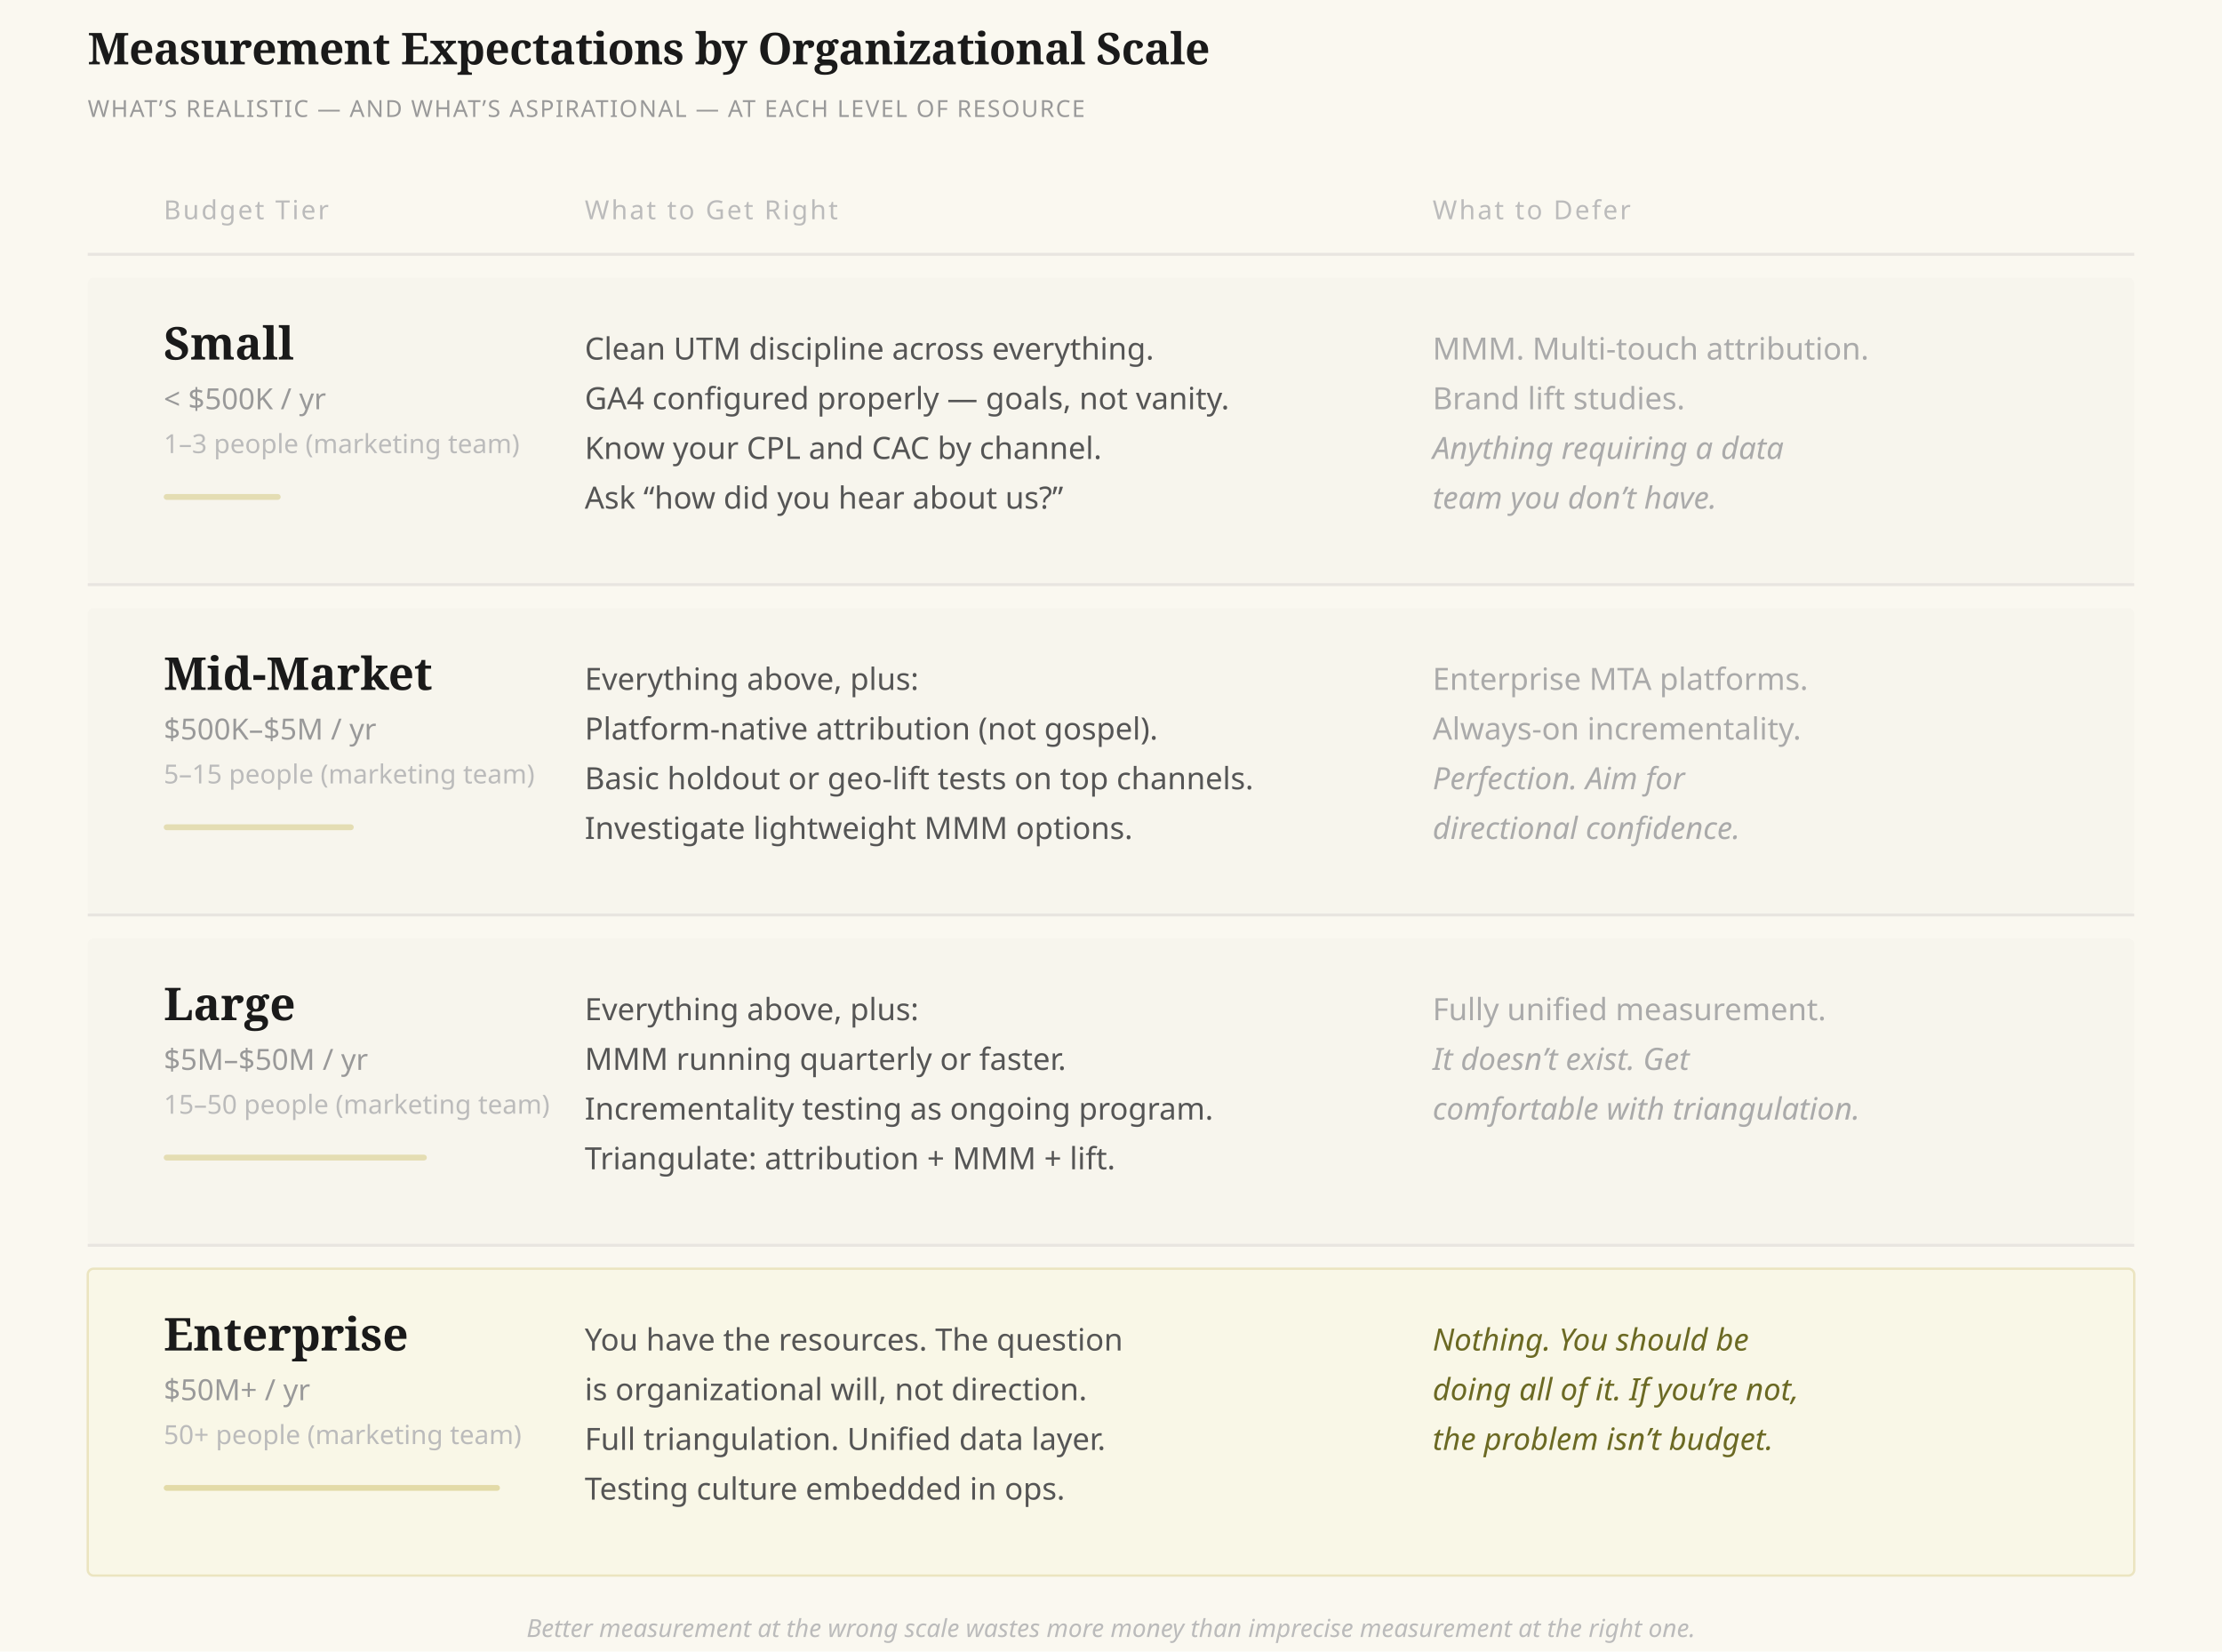
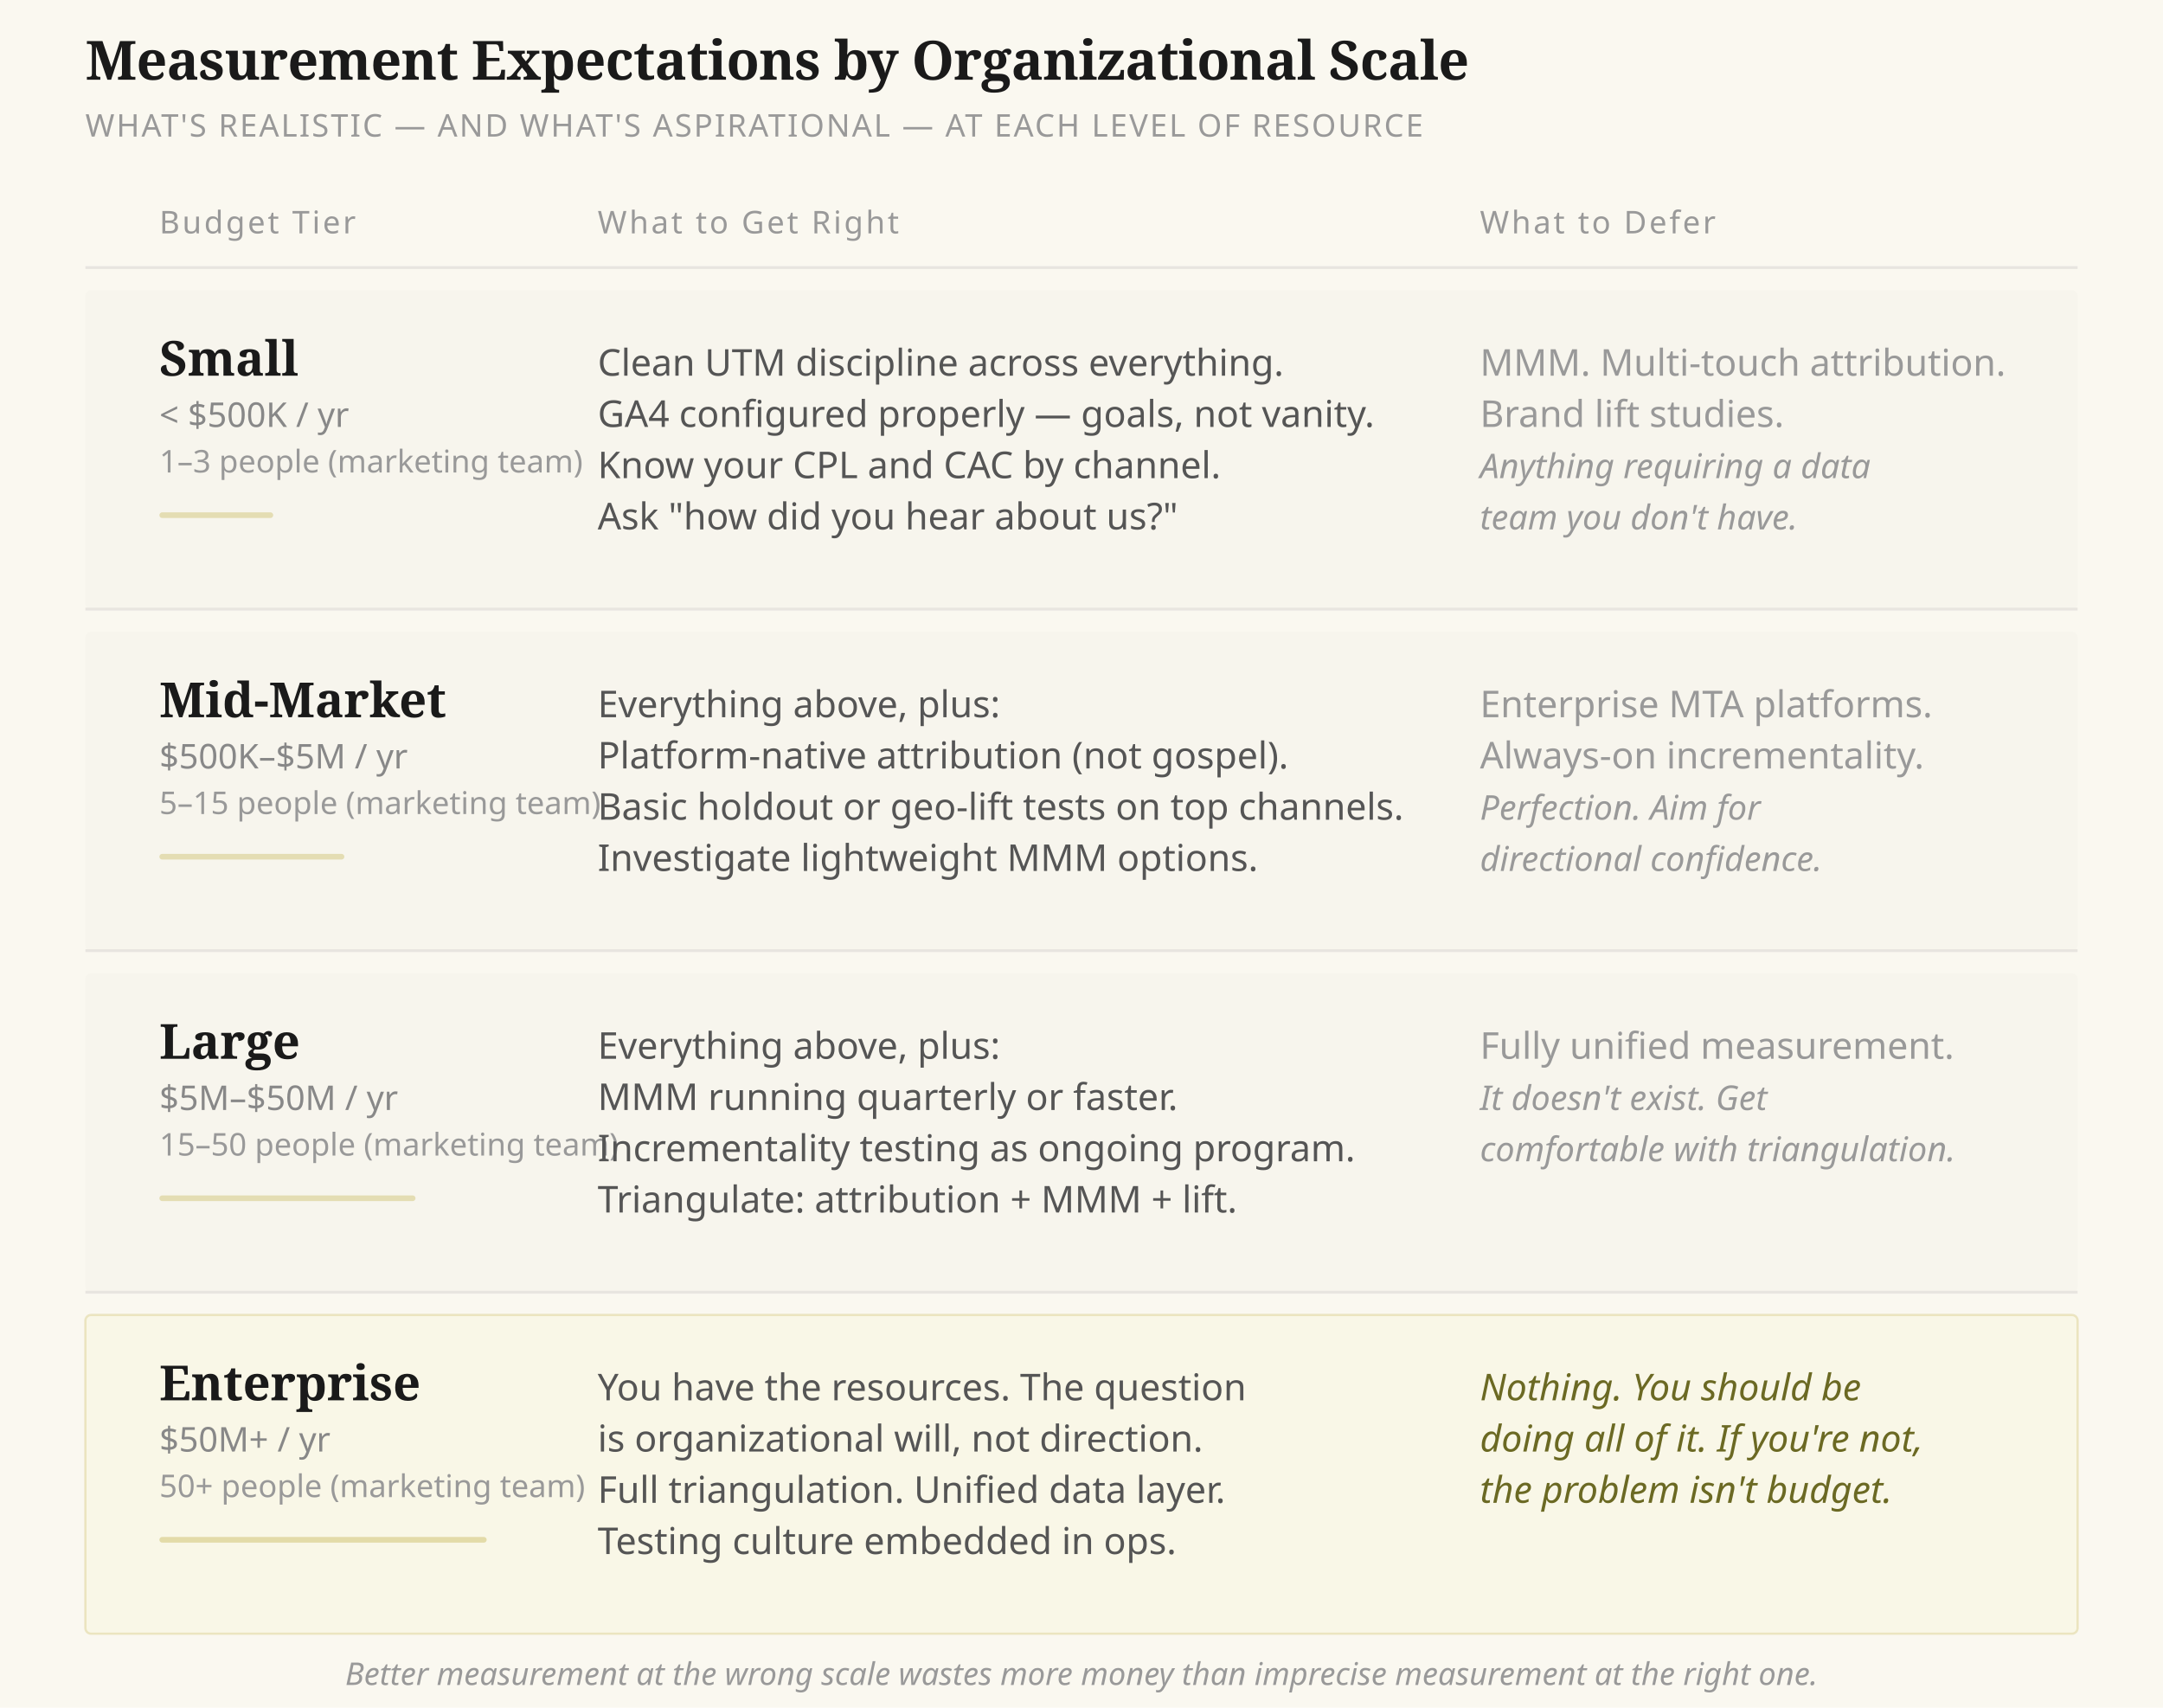
- <svg xmlns="http://www.w3.org/2000/svg" viewBox="0 0 760 565">
-   <rect width="760" height="565" fill="#faf8f0" />
-   <text x="30" y="22" font-family="Literata, Georgia, serif" font-size="15" fill="#1a1a1a" font-weight="600" letter-spacing="-0.01em">Measurement Expectations by Organizational Scale</text>
-   <text x="30" y="40" font-family="Outfit, sans-serif" font-size="8" fill="#999" letter-spacing="0.06em">WHAT’S REALISTIC — AND WHAT’S ASPIRATIONAL — AT EACH LEVEL OF RESOURCE</text>
-   <text x="56" y="75" font-family="Outfit, sans-serif" font-size="9" fill="#bbb" letter-spacing="0.08em" style="text-transform:uppercase">Budget Tier</text>
-   <text x="200" y="75" font-family="Outfit, sans-serif" font-size="9" fill="#bbb" letter-spacing="0.08em" style="text-transform:uppercase">What to Get Right</text>
-   <text x="490" y="75" font-family="Outfit, sans-serif" font-size="9" fill="#bbb" letter-spacing="0.08em" style="text-transform:uppercase">What to Defer</text>
-   <line x1="30" y1="87" x2="730" y2="87" stroke="#e8e5e0" stroke-width="1" />
-   <rect x="30" y="95" width="700" height="105" rx="2" fill="#1a1a1a" opacity="0.015" />
-   <text x="56" y="123" font-family="Literata, Georgia, serif" font-size="15.5" fill="#1a1a1a" font-weight="600">Small</text>
-   <text x="56" y="140" font-family="Outfit, sans-serif" font-size="10" fill="#999">&lt; $500K / yr</text>
-   <text x="56" y="155" font-family="Outfit, sans-serif" font-size="9" fill="#bbb">1–3 people (marketing team)</text>
-   <rect x="56" y="169" width="40" height="2" rx="1" fill="#c8b85c" opacity="0.4" />
-   <text x="200" y="123" font-family="Outfit, sans-serif" font-size="10.5" fill="#555">Clean UTM discipline across everything.</text>
-   <text x="200" y="140" font-family="Outfit, sans-serif" font-size="10.5" fill="#555">GA4 configured properly — goals, not vanity.</text>
-   <text x="200" y="157" font-family="Outfit, sans-serif" font-size="10.5" fill="#555">Know your CPL and CAC by channel.</text>
-   <text x="200" y="174" font-family="Outfit, sans-serif" font-size="10.5" fill="#555">Ask “how did you hear about us?”</text>
-   <text x="490" y="123" font-family="Outfit, sans-serif" font-size="10.5" fill="#aaa">MMM. Multi-touch attribution.</text>
-   <text x="490" y="140" font-family="Outfit, sans-serif" font-size="10.5" fill="#aaa">Brand lift studies.</text>
-   <text x="490" y="157" font-family="Outfit, sans-serif" font-size="10.5" fill="#aaa" font-style="italic">Anything requiring a data</text>
-   <text x="490" y="174" font-family="Outfit, sans-serif" font-size="10.5" fill="#aaa" font-style="italic">team you don’t have.</text>
-   <line x1="30" y1="200" x2="730" y2="200" stroke="#e8e5e0" stroke-width="1" />
-   <rect x="30" y="208" width="700" height="105" rx="2" fill="#1a1a1a" opacity="0.015" />
-   <text x="56" y="236" font-family="Literata, Georgia, serif" font-size="15.5" fill="#1a1a1a" font-weight="600">Mid-Market</text>
-   <text x="56" y="253" font-family="Outfit, sans-serif" font-size="10" fill="#999">$500K–$5M / yr</text>
-   <text x="56" y="268" font-family="Outfit, sans-serif" font-size="9" fill="#bbb">5–15 people (marketing team)</text>
-   <rect x="56" y="282" width="65" height="2" rx="1" fill="#c8b85c" opacity="0.4" />
-   <text x="200" y="236" font-family="Outfit, sans-serif" font-size="10.5" fill="#555">Everything above, plus:</text>
-   <text x="200" y="253" font-family="Outfit, sans-serif" font-size="10.5" fill="#555">Platform-native attribution (not gospel).</text>
-   <text x="200" y="270" font-family="Outfit, sans-serif" font-size="10.5" fill="#555">Basic holdout or geo-lift tests on top channels.</text>
-   <text x="200" y="287" font-family="Outfit, sans-serif" font-size="10.5" fill="#555">Investigate lightweight MMM options.</text>
-   <text x="490" y="236" font-family="Outfit, sans-serif" font-size="10.5" fill="#aaa">Enterprise MTA platforms.</text>
-   <text x="490" y="253" font-family="Outfit, sans-serif" font-size="10.5" fill="#aaa">Always-on incrementality.</text>
-   <text x="490" y="270" font-family="Outfit, sans-serif" font-size="10.5" fill="#aaa" font-style="italic">Perfection. Aim for</text>
-   <text x="490" y="287" font-family="Outfit, sans-serif" font-size="10.5" fill="#aaa" font-style="italic">directional confidence.</text>
-   <line x1="30" y1="313" x2="730" y2="313" stroke="#e8e5e0" stroke-width="1" />
-   <rect x="30" y="321" width="700" height="105" rx="2" fill="#1a1a1a" opacity="0.015" />
-   <text x="56" y="349" font-family="Literata, Georgia, serif" font-size="15.5" fill="#1a1a1a" font-weight="600">Large</text>
-   <text x="56" y="366" font-family="Outfit, sans-serif" font-size="10" fill="#999">$5M–$50M / yr</text>
-   <text x="56" y="381" font-family="Outfit, sans-serif" font-size="9" fill="#bbb">15–50 people (marketing team)</text>
-   <rect x="56" y="395" width="90" height="2" rx="1" fill="#c8b85c" opacity="0.4" />
-   <text x="200" y="349" font-family="Outfit, sans-serif" font-size="10.5" fill="#555">Everything above, plus:</text>
-   <text x="200" y="366" font-family="Outfit, sans-serif" font-size="10.5" fill="#555">MMM running quarterly or faster.</text>
-   <text x="200" y="383" font-family="Outfit, sans-serif" font-size="10.5" fill="#555">Incrementality testing as ongoing program.</text>
-   <text x="200" y="400" font-family="Outfit, sans-serif" font-size="10.5" fill="#555">Triangulate: attribution + MMM + lift.</text>
-   <text x="490" y="349" font-family="Outfit, sans-serif" font-size="10.5" fill="#aaa">Fully unified measurement.</text>
-   <text x="490" y="366" font-family="Outfit, sans-serif" font-size="10.5" fill="#aaa" font-style="italic">It doesn’t exist. Get</text>
-   <text x="490" y="383" font-family="Outfit, sans-serif" font-size="10.5" fill="#aaa" font-style="italic">comfortable with triangulation.</text>
-   <line x1="30" y1="426" x2="730" y2="426" stroke="#e8e5e0" stroke-width="1" />
-   <rect x="30" y="434" width="700" height="105" rx="2" fill="#f3ec50" opacity="0.06" />
-   <rect x="30" y="434" width="700" height="105" rx="2" fill="none" stroke="#c8b85c" stroke-width="0.8" opacity="0.3" />
-   <text x="56" y="462" font-family="Literata, Georgia, serif" font-size="15.5" fill="#1a1a1a" font-weight="600">Enterprise</text>
-   <text x="56" y="479" font-family="Outfit, sans-serif" font-size="10" fill="#999">$50M+ / yr</text>
-   <text x="56" y="494" font-family="Outfit, sans-serif" font-size="9" fill="#bbb">50+ people (marketing team)</text>
-   <rect x="56" y="508" width="115" height="2" rx="1" fill="#c8b85c" opacity="0.45" />
-   <text x="200" y="462" font-family="Outfit, sans-serif" font-size="10.5" fill="#555">You have the resources. The question</text>
-   <text x="200" y="479" font-family="Outfit, sans-serif" font-size="10.5" fill="#555">is organizational will, not direction.</text>
-   <text x="200" y="496" font-family="Outfit, sans-serif" font-size="10.5" fill="#555">Full triangulation. Unified data layer.</text>
-   <text x="200" y="513" font-family="Outfit, sans-serif" font-size="10.5" fill="#555">Testing culture embedded in ops.</text>
-   <text x="490" y="462" font-family="Outfit, sans-serif" font-size="10.5" fill="#6b6923" font-style="italic">Nothing. You should be</text>
-   <text x="490" y="479" font-family="Outfit, sans-serif" font-size="10.5" fill="#6b6923" font-style="italic">doing all of it. If you’re not,</text>
-   <text x="490" y="496" font-family="Outfit, sans-serif" font-size="10.5" fill="#6b6923" font-style="italic">the problem isn’t budget.</text>
-   <text x="380" y="560" font-family="Outfit, sans-serif" font-size="8.5" fill="#bbb" text-anchor="middle" font-style="italic">Better measurement at the wrong scale wastes more money than imprecise measurement at the right one.</text>
+ <svg xmlns="http://www.w3.org/2000/svg" viewBox="0 0 760 600">
+   <rect width="760" height="600" fill="#faf8f0" />
+   <text x="30" y="28" font-family="Literata, Georgia, serif" font-size="19" fill="#1a1a1a" font-weight="600" letter-spacing="-0.01em">Measurement Expectations by Organizational Scale</text>
+   <text x="30" y="48" font-family="Outfit, sans-serif" font-size="11" fill="#999" letter-spacing="0.06em">WHAT'S REALISTIC — AND WHAT'S ASPIRATIONAL — AT EACH LEVEL OF RESOURCE</text>
+   <text x="56" y="82" font-family="Outfit, sans-serif" font-size="11" fill="#999" letter-spacing="0.08em" style="text-transform:uppercase">Budget Tier</text>
+   <text x="210" y="82" font-family="Outfit, sans-serif" font-size="11" fill="#999" letter-spacing="0.08em" style="text-transform:uppercase">What to Get Right</text>
+   <text x="520" y="82" font-family="Outfit, sans-serif" font-size="11" fill="#999" letter-spacing="0.08em" style="text-transform:uppercase">What to Defer</text>
+   <line x1="30" y1="94" x2="730" y2="94" stroke="#e8e5e0" stroke-width="1" />
+   <rect x="30" y="102" width="700" height="112" rx="2" fill="#1a1a1a" opacity="0.015" />
+   <text x="56" y="132" font-family="Literata, Georgia, serif" font-size="17" fill="#1a1a1a" font-weight="600">Small</text>
+   <text x="56" y="150" font-family="Outfit, sans-serif" font-size="12" fill="#888">&lt; $500K / yr</text>
+   <text x="56" y="166" font-family="Outfit, sans-serif" font-size="11" fill="#999">1–3 people (marketing team)</text>
+   <rect x="56" y="180" width="40" height="2" rx="1" fill="#c8b85c" opacity="0.4" />
+   <text x="210" y="132" font-family="Outfit, sans-serif" font-size="13" fill="#555">Clean UTM discipline across everything.</text>
+   <text x="210" y="150" font-family="Outfit, sans-serif" font-size="13" fill="#555">GA4 configured properly — goals, not vanity.</text>
+   <text x="210" y="168" font-family="Outfit, sans-serif" font-size="13" fill="#555">Know your CPL and CAC by channel.</text>
+   <text x="210" y="186" font-family="Outfit, sans-serif" font-size="13" fill="#555">Ask "how did you hear about us?"</text>
+   <text x="520" y="132" font-family="Outfit, sans-serif" font-size="13" fill="#999">MMM. Multi-touch attribution.</text>
+   <text x="520" y="150" font-family="Outfit, sans-serif" font-size="13" fill="#999">Brand lift studies.</text>
+   <text x="520" y="168" font-family="Outfit, sans-serif" font-size="12" fill="#999" font-style="italic">Anything requiring a data</text>
+   <text x="520" y="186" font-family="Outfit, sans-serif" font-size="12" fill="#999" font-style="italic">team you don't have.</text>
+   <line x1="30" y1="214" x2="730" y2="214" stroke="#e8e5e0" stroke-width="1" />
+   <rect x="30" y="222" width="700" height="112" rx="2" fill="#1a1a1a" opacity="0.015" />
+   <text x="56" y="252" font-family="Literata, Georgia, serif" font-size="17" fill="#1a1a1a" font-weight="600">Mid-Market</text>
+   <text x="56" y="270" font-family="Outfit, sans-serif" font-size="12" fill="#888">$500K–$5M / yr</text>
+   <text x="56" y="286" font-family="Outfit, sans-serif" font-size="11" fill="#999">5–15 people (marketing team)</text>
+   <rect x="56" y="300" width="65" height="2" rx="1" fill="#c8b85c" opacity="0.4" />
+   <text x="210" y="252" font-family="Outfit, sans-serif" font-size="13" fill="#555">Everything above, plus:</text>
+   <text x="210" y="270" font-family="Outfit, sans-serif" font-size="13" fill="#555">Platform-native attribution (not gospel).</text>
+   <text x="210" y="288" font-family="Outfit, sans-serif" font-size="13" fill="#555">Basic holdout or geo-lift tests on top channels.</text>
+   <text x="210" y="306" font-family="Outfit, sans-serif" font-size="13" fill="#555">Investigate lightweight MMM options.</text>
+   <text x="520" y="252" font-family="Outfit, sans-serif" font-size="13" fill="#999">Enterprise MTA platforms.</text>
+   <text x="520" y="270" font-family="Outfit, sans-serif" font-size="13" fill="#999">Always-on incrementality.</text>
+   <text x="520" y="288" font-family="Outfit, sans-serif" font-size="12" fill="#999" font-style="italic">Perfection. Aim for</text>
+   <text x="520" y="306" font-family="Outfit, sans-serif" font-size="12" fill="#999" font-style="italic">directional confidence.</text>
+   <line x1="30" y1="334" x2="730" y2="334" stroke="#e8e5e0" stroke-width="1" />
+   <rect x="30" y="342" width="700" height="112" rx="2" fill="#1a1a1a" opacity="0.015" />
+   <text x="56" y="372" font-family="Literata, Georgia, serif" font-size="17" fill="#1a1a1a" font-weight="600">Large</text>
+   <text x="56" y="390" font-family="Outfit, sans-serif" font-size="12" fill="#888">$5M–$50M / yr</text>
+   <text x="56" y="406" font-family="Outfit, sans-serif" font-size="11" fill="#999">15–50 people (marketing team)</text>
+   <rect x="56" y="420" width="90" height="2" rx="1" fill="#c8b85c" opacity="0.4" />
+   <text x="210" y="372" font-family="Outfit, sans-serif" font-size="13" fill="#555">Everything above, plus:</text>
+   <text x="210" y="390" font-family="Outfit, sans-serif" font-size="13" fill="#555">MMM running quarterly or faster.</text>
+   <text x="210" y="408" font-family="Outfit, sans-serif" font-size="13" fill="#555">Incrementality testing as ongoing program.</text>
+   <text x="210" y="426" font-family="Outfit, sans-serif" font-size="13" fill="#555">Triangulate: attribution + MMM + lift.</text>
+   <text x="520" y="372" font-family="Outfit, sans-serif" font-size="13" fill="#999">Fully unified measurement.</text>
+   <text x="520" y="390" font-family="Outfit, sans-serif" font-size="12" fill="#999" font-style="italic">It doesn't exist. Get</text>
+   <text x="520" y="408" font-family="Outfit, sans-serif" font-size="12" fill="#999" font-style="italic">comfortable with triangulation.</text>
+   <line x1="30" y1="454" x2="730" y2="454" stroke="#e8e5e0" stroke-width="1" />
+   <rect x="30" y="462" width="700" height="112" rx="2" fill="#f3ec50" opacity="0.06" />
+   <rect x="30" y="462" width="700" height="112" rx="2" fill="none" stroke="#c8b85c" stroke-width="0.8" opacity="0.3" />
+   <text x="56" y="492" font-family="Literata, Georgia, serif" font-size="17" fill="#1a1a1a" font-weight="600">Enterprise</text>
+   <text x="56" y="510" font-family="Outfit, sans-serif" font-size="12" fill="#888">$50M+ / yr</text>
+   <text x="56" y="526" font-family="Outfit, sans-serif" font-size="11" fill="#999">50+ people (marketing team)</text>
+   <rect x="56" y="540" width="115" height="2" rx="1" fill="#c8b85c" opacity="0.45" />
+   <text x="210" y="492" font-family="Outfit, sans-serif" font-size="13" fill="#555">You have the resources. The question</text>
+   <text x="210" y="510" font-family="Outfit, sans-serif" font-size="13" fill="#555">is organizational will, not direction.</text>
+   <text x="210" y="528" font-family="Outfit, sans-serif" font-size="13" fill="#555">Full triangulation. Unified data layer.</text>
+   <text x="210" y="546" font-family="Outfit, sans-serif" font-size="13" fill="#555">Testing culture embedded in ops.</text>
+   <text x="520" y="492" font-family="Outfit, sans-serif" font-size="13" fill="#6b6923" font-style="italic">Nothing. You should be</text>
+   <text x="520" y="510" font-family="Outfit, sans-serif" font-size="13" fill="#6b6923" font-style="italic">doing all of it. If you're not,</text>
+   <text x="520" y="528" font-family="Outfit, sans-serif" font-size="13" fill="#6b6923" font-style="italic">the problem isn't budget.</text>
+   <text x="380" y="592" font-family="Outfit, sans-serif" font-size="11" fill="#999" text-anchor="middle" font-style="italic">Better measurement at the wrong scale wastes more money than imprecise measurement at the right one.</text>
</svg>
